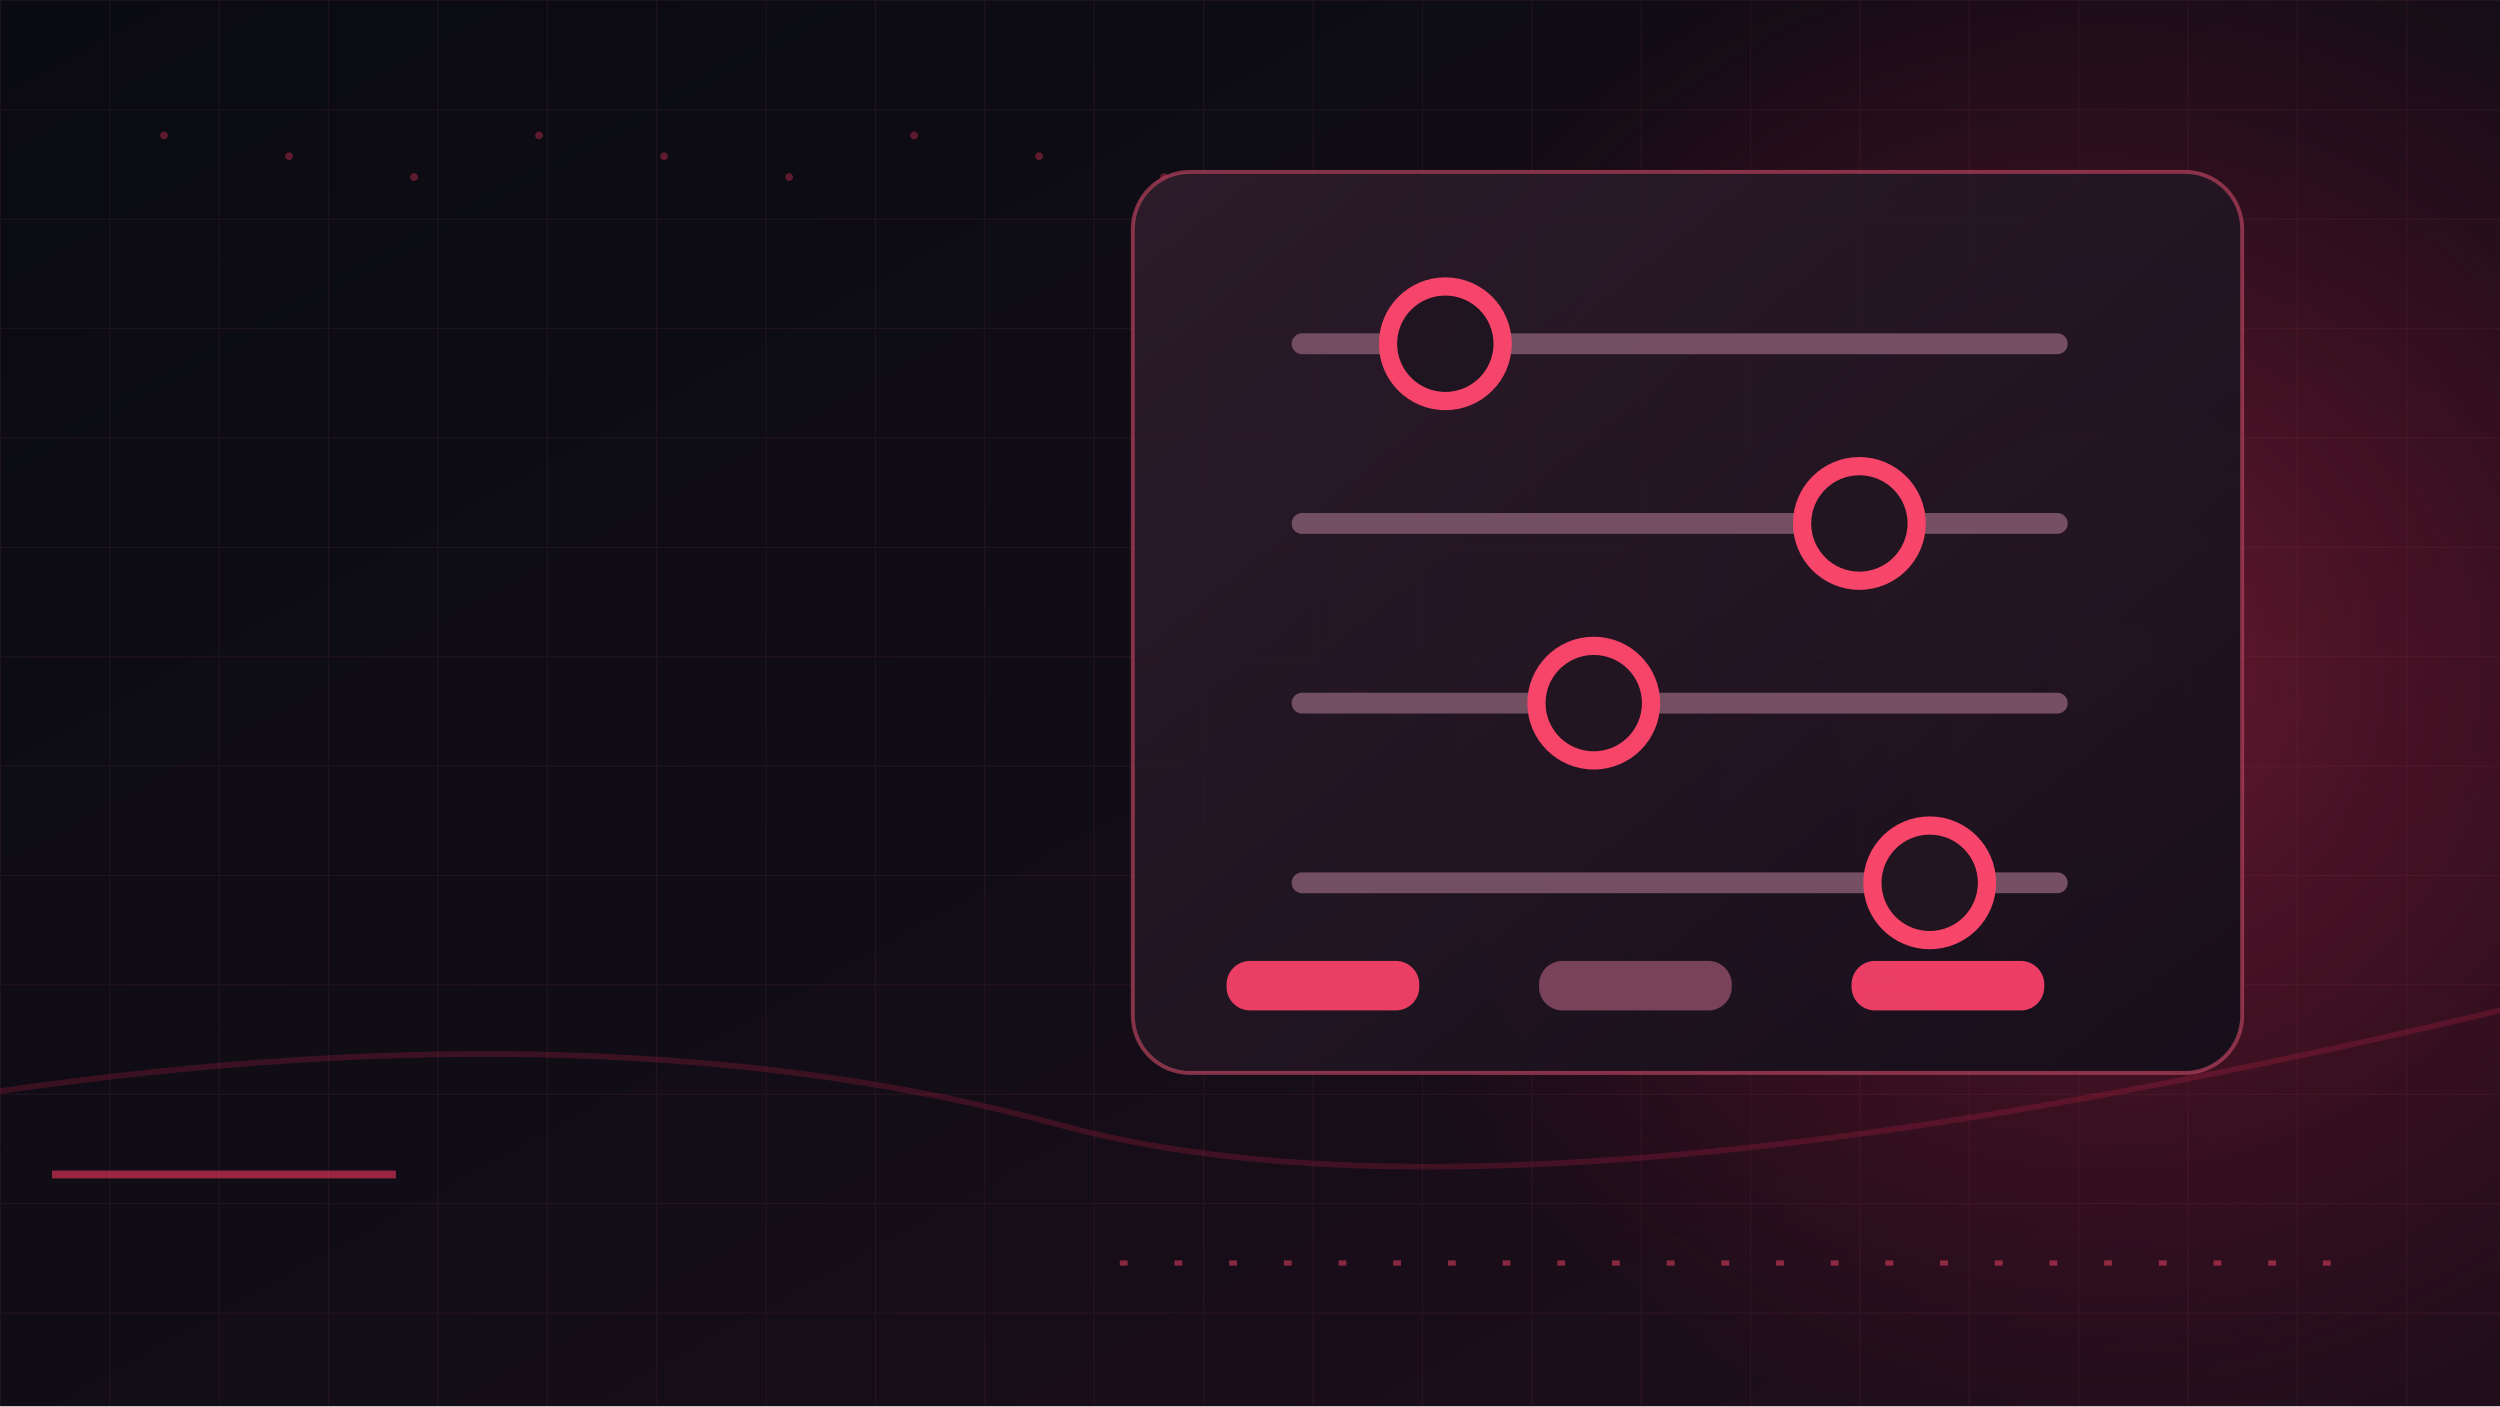
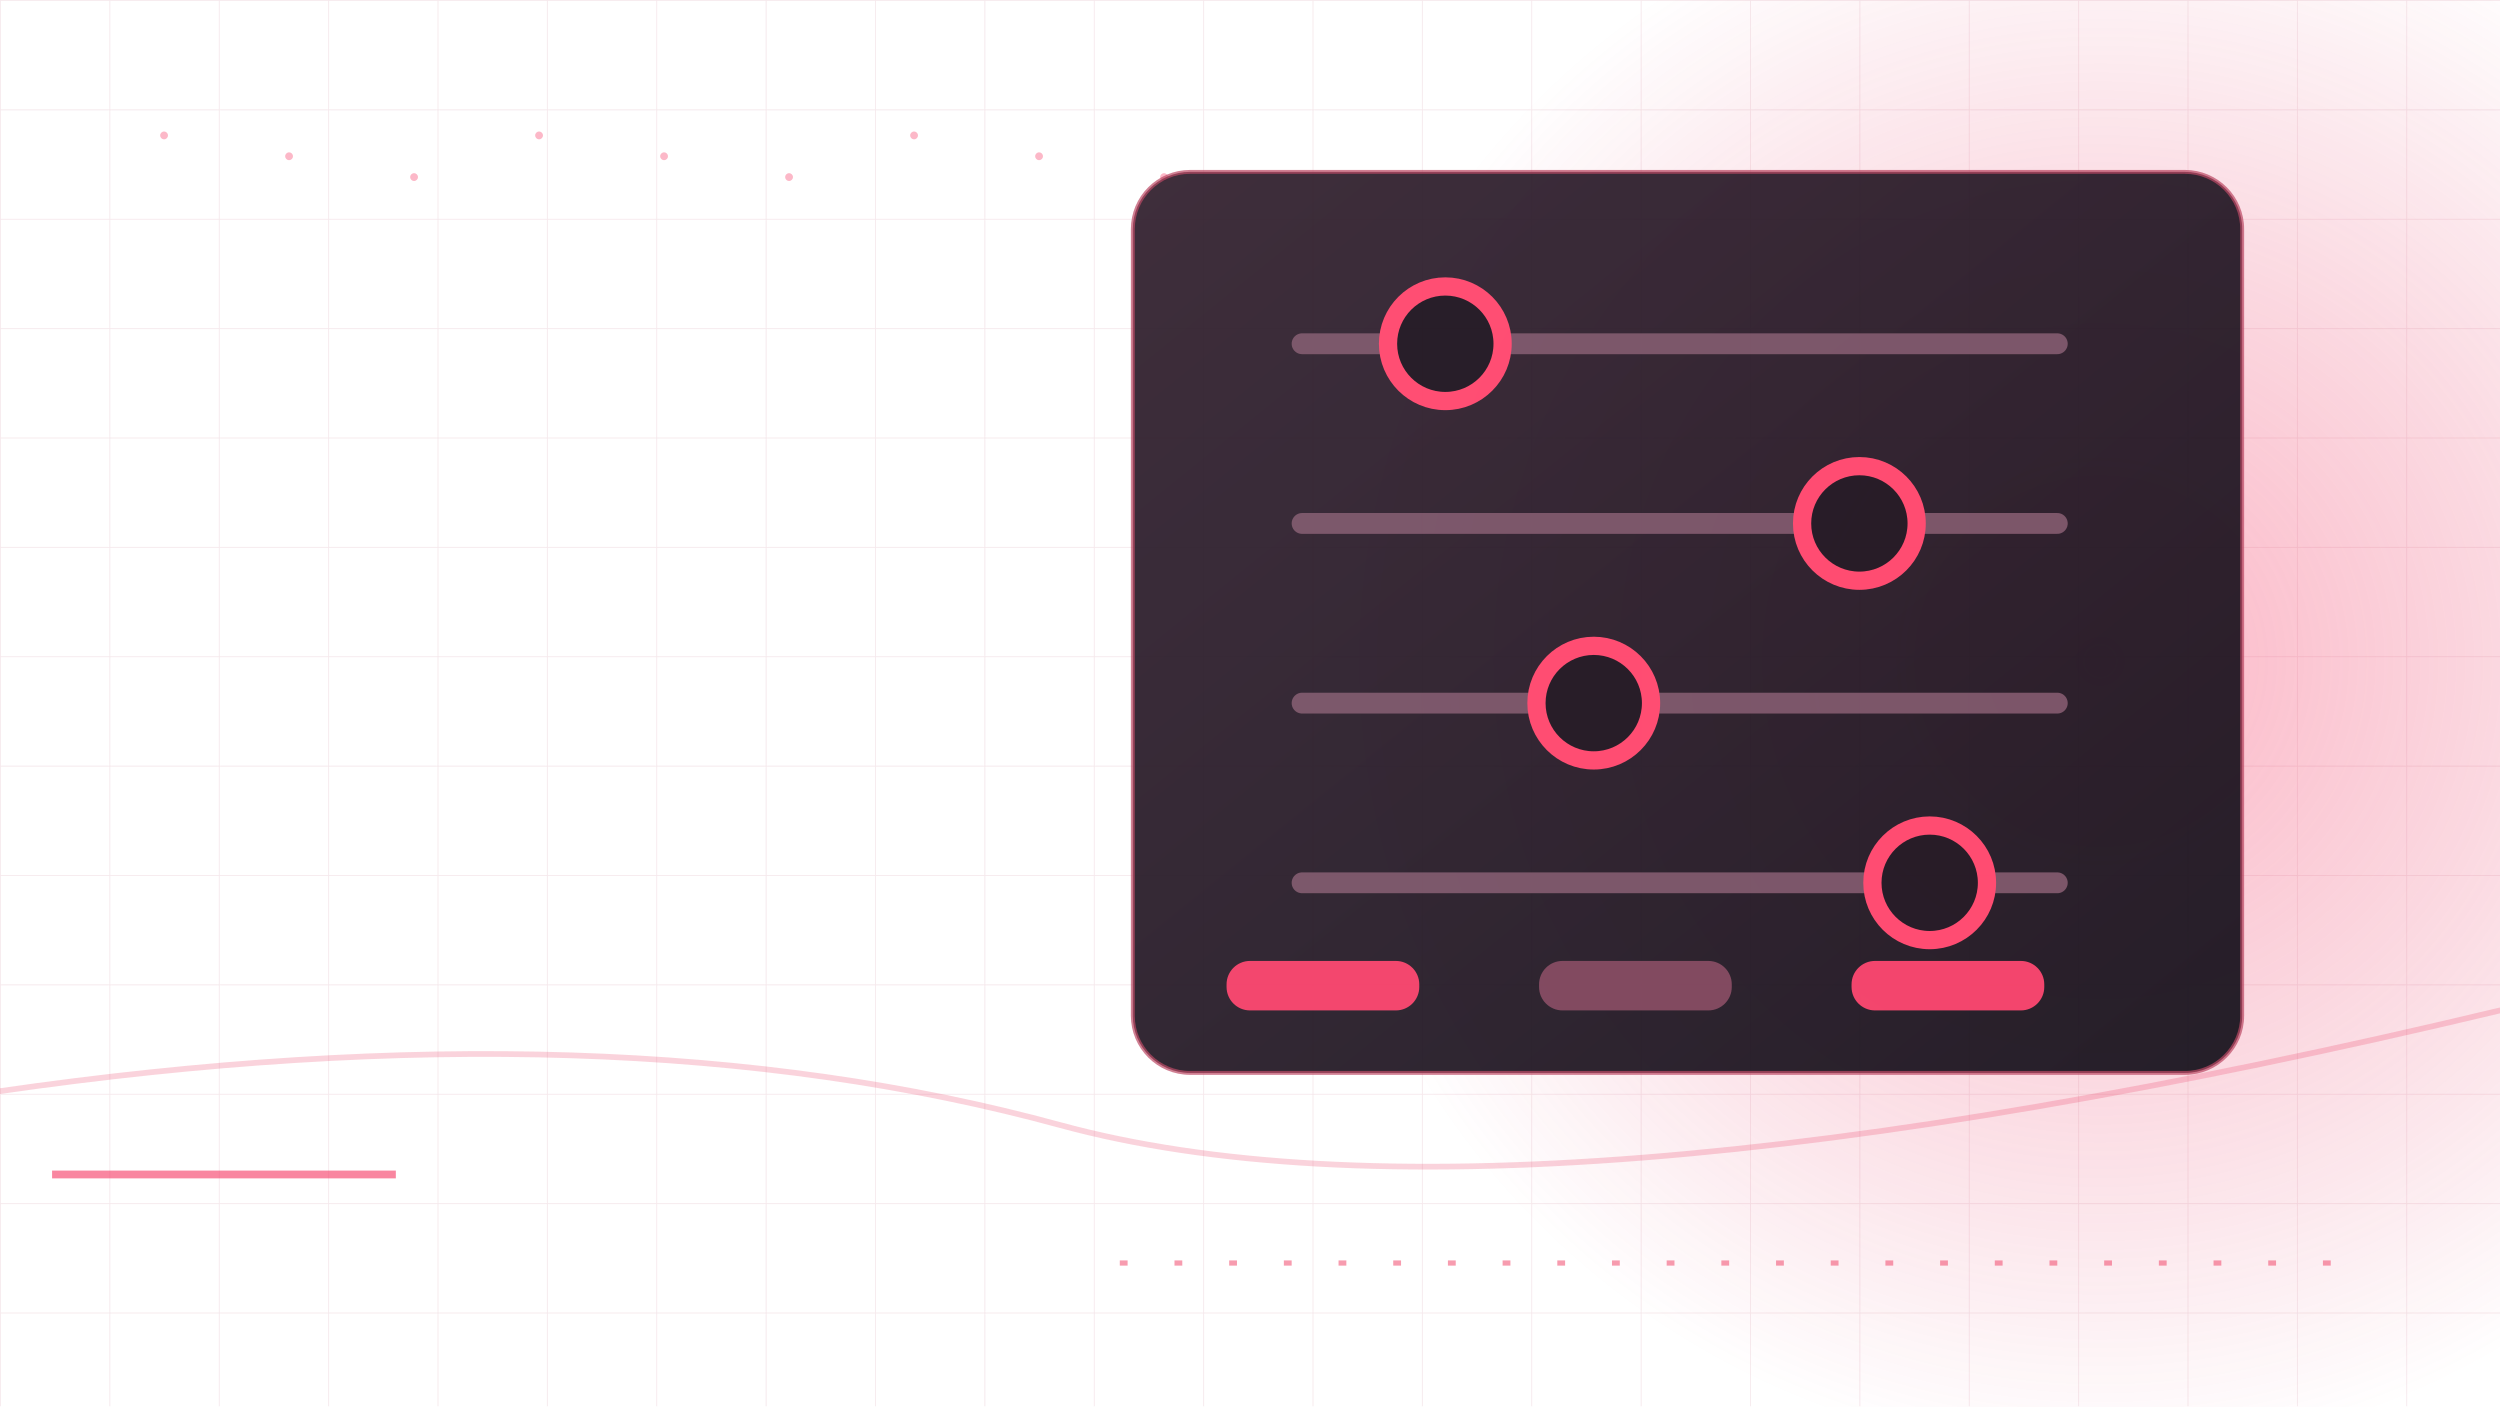
<svg xmlns="http://www.w3.org/2000/svg" width="960" height="540" viewBox="0 0 960 540" role="img" aria-labelledby="title desc">
  <defs>
    <linearGradient id="bg" x1="0" y1="0" x2="1" y2="1">
      <stop stop-color="#0a0b11" />
      <stop offset=".55" stop-color="#120d16" />
      <stop offset="1" stop-color="#220e1b" />
    </linearGradient>
    <linearGradient id="glass" x1="0" y1="0" x2="1" y2="1">
      <stop stop-color="#2f1c2b" stop-opacity=".96" />
      <stop offset="1" stop-color="#130f19" stop-opacity=".96" />
    </linearGradient>
    <linearGradient id="red" x1="0" y1="0" x2=".9" y2="1">
      <stop stop-color="#ff698c" />
      <stop offset=".42" stop-color="#ff2145" />
      <stop offset="1" stop-color="#a70735" />
    </linearGradient>
    <radialGradient id="glow">
      <stop stop-color="#fa315d" stop-opacity=".35" />
      <stop offset="1" stop-color="#d80c40" stop-opacity="0" />
    </radialGradient>
    <pattern id="grid" width="42" height="42" patternUnits="userSpaceOnUse">
      <path d="M42 0H0V42" fill="none" stroke="#b34b68" stroke-width=".65" opacity=".28" />
    </pattern>
  </defs>
-   <rect x="0" y="0" width="960" height="540" fill="url(#bg)" />
+   <rect x="0" y="0" width="960" height="540" fill="none" />
  <rect x="0" y="0" width="960" height="540" fill="url(#grid)" opacity=".45" />
  <circle cx="806" cy="254" r="305" fill="url(#glow)" />
  <path d="M0 419Q235 385 407 432T960 388" fill="none" stroke="#e7244e" stroke-width="2.2" stroke-linecap="round" stroke-linejoin="round" opacity=".2" />
  <circle cx="63" cy="52" r="1.5" fill="#f73460" opacity=".35" />
  <circle cx="111" cy="60" r="1.5" fill="#f73460" opacity=".35" />
  <circle cx="159" cy="68" r="1.5" fill="#f73460" opacity=".35" />
  <circle cx="207" cy="52" r="1.5" fill="#f73460" opacity=".35" />
  <circle cx="255" cy="60" r="1.5" fill="#f73460" opacity=".35" />
  <circle cx="303" cy="68" r="1.5" fill="#f73460" opacity=".35" />
  <circle cx="351" cy="52" r="1.5" fill="#f73460" opacity=".35" />
  <circle cx="399" cy="60" r="1.5" fill="#f73460" opacity=".35" />
  <circle cx="447" cy="68" r="1.5" fill="#f73460" opacity=".35" />
  <g opacity=".96">
    <g transform="translate(435 66) scale(1)">
      <rect x="0" y="0" width="426" height="346" fill="url(#glass)" rx="22" stroke="#b94360" stroke-opacity=".7" stroke-width="1.5" />
      <path d="M65 66H355" fill="none" stroke="#775165" stroke-width="8" stroke-linecap="round" stroke-linejoin="round" />
      <path d="M65 135H355" fill="none" stroke="#775165" stroke-width="8" stroke-linecap="round" stroke-linejoin="round" />
      <path d="M65 204H355" fill="none" stroke="#775165" stroke-width="8" stroke-linecap="round" stroke-linejoin="round" />
      <path d="M65 273H355" fill="none" stroke="#775165" stroke-width="8" stroke-linecap="round" stroke-linejoin="round" />
      <circle cx="120" cy="66" r="22" fill="#1f1520" stroke="#ff476d" stroke-width="7" />
      <circle cx="279" cy="135" r="22" fill="#1f1520" stroke="#ff476d" stroke-width="7" />
      <circle cx="177" cy="204" r="22" fill="#1f1520" stroke="#ff476d" stroke-width="7" />
      <circle cx="306" cy="273" r="22" fill="#1f1520" stroke="#ff476d" stroke-width="7" />
      <rect x="36" y="303" width="74" height="19" fill="#f34068" rx="9" />
      <rect x="156" y="303" width="74" height="19" fill="#7d445b" rx="9" />
      <rect x="276" y="303" width="74" height="19" fill="#f34068" rx="9" />
    </g>
  </g>
  <path d="M430 485H912" stroke="#f04265" stroke-width="2" stroke-dasharray="3 18" opacity=".52" />
  <path d="M20 451H152" stroke="#f53661" stroke-width="3" opacity=".6" />
</svg>
